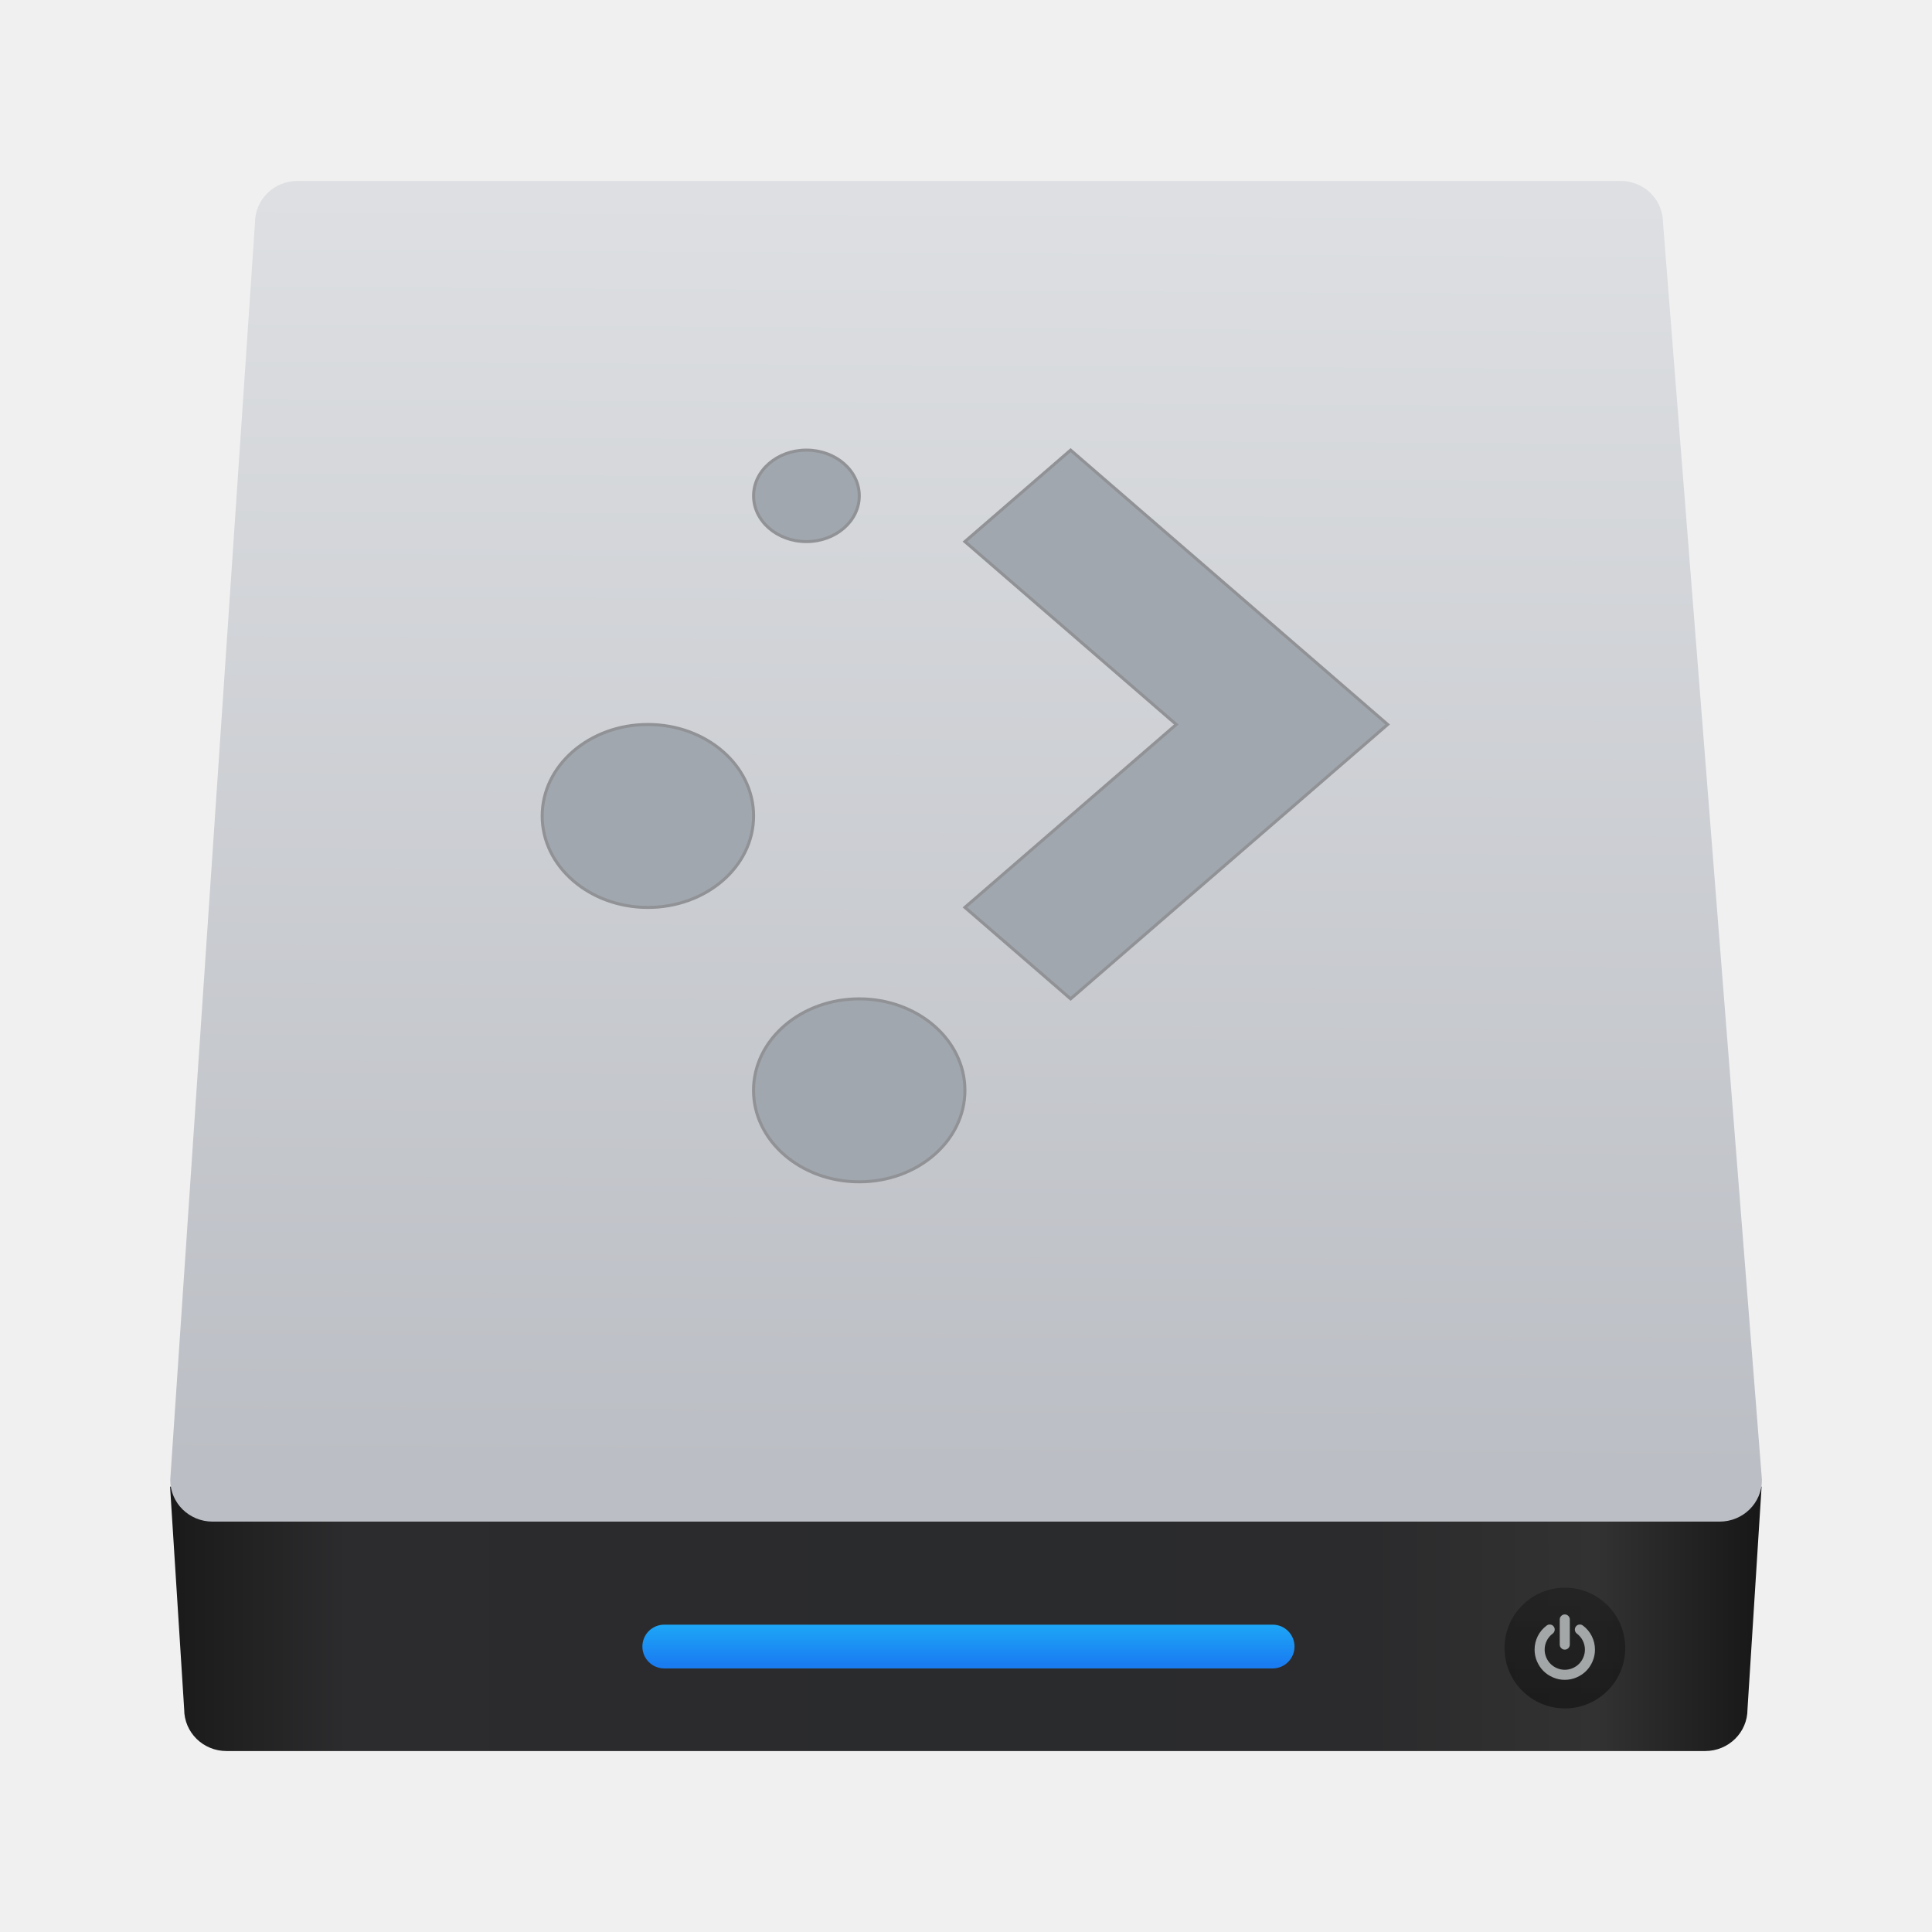
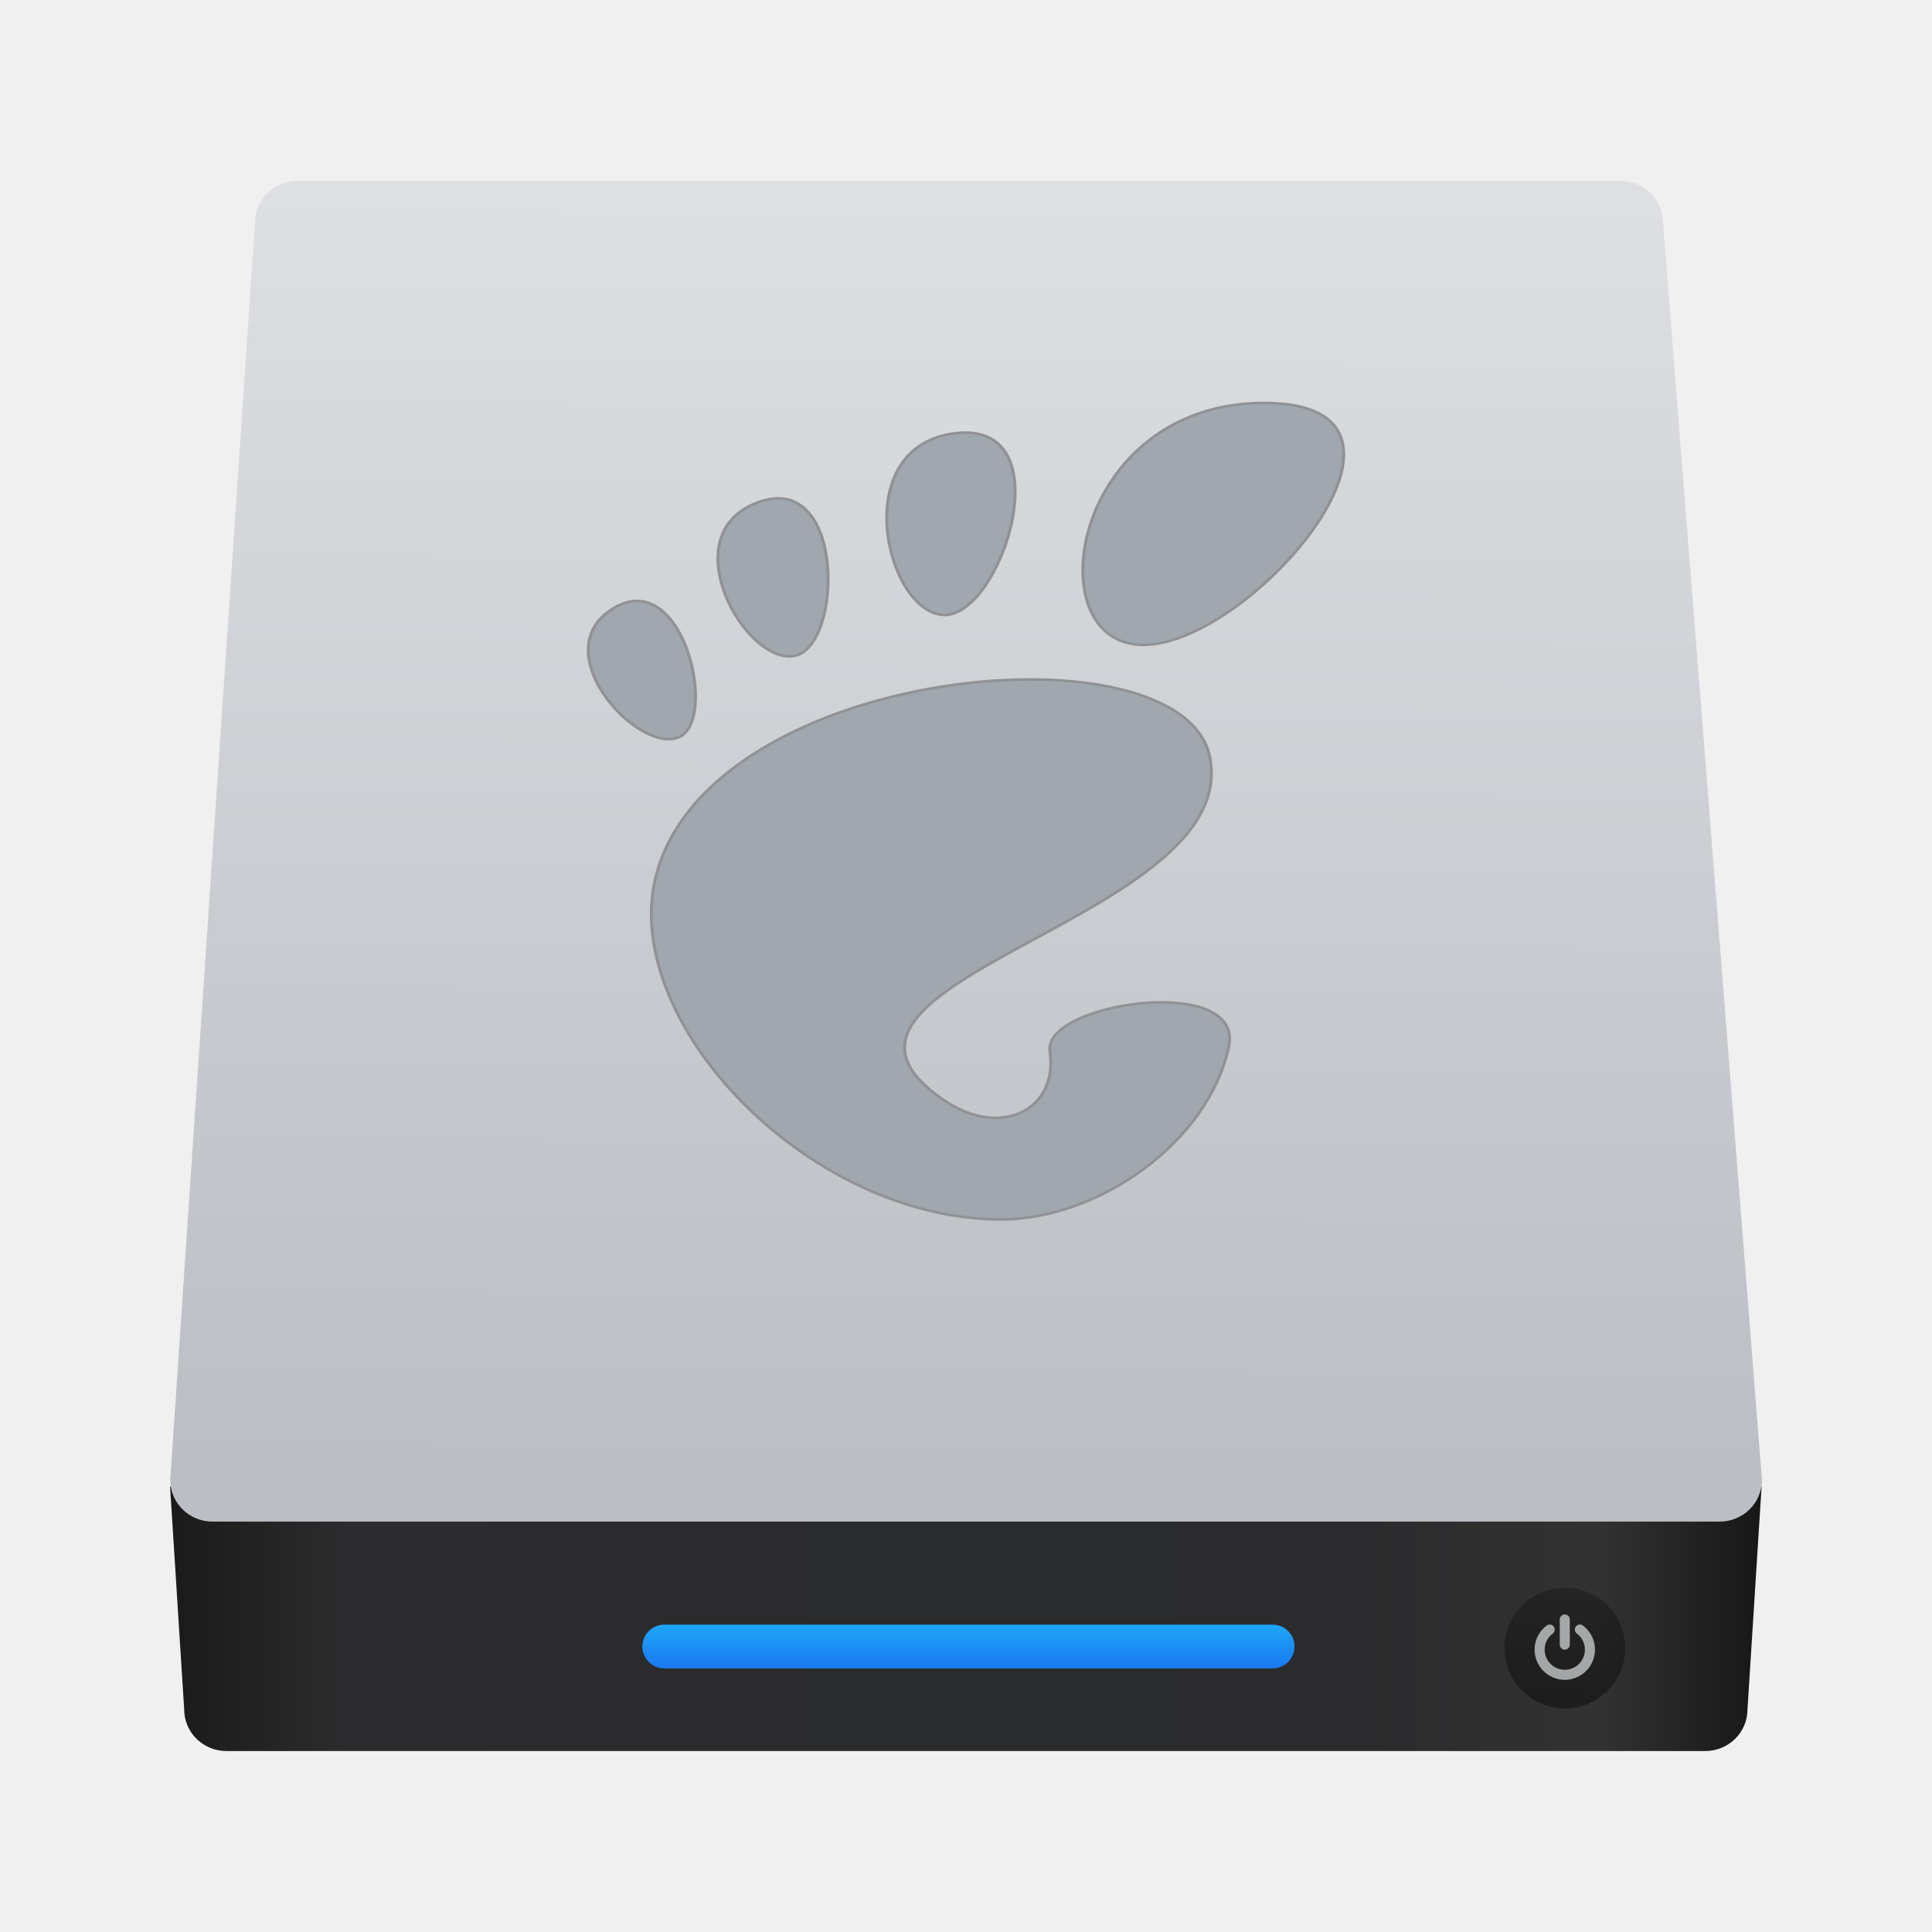
<svg xmlns="http://www.w3.org/2000/svg" xmlns:ns1="http://www.openswatchbook.org/uri/2009/osb" xmlns:xlink="http://www.w3.org/1999/xlink" width="64" height="64" id="svg5453" version="1.1">
  <defs id="defs5455">
    <linearGradient id="linearGradient4207" ns1:paint="gradient">
      <stop style="stop-color:#3498db;stop-opacity:1;" offset="0" id="stop3371" />
      <stop style="stop-color:#3498db;stop-opacity:0;" offset="1" id="stop3373" />
-     </linearGradient>
-     <filter color-interpolation-filters="sRGB" id="filter3831">
-       <feGaussianBlur stdDeviation="0.637" id="feGaussianBlur3833" />
-     </filter>
-     <clipPath id="clipPath3823">
-       <path d="m108.81 58c-1.56 0-2.81 1.254-2.81 2.812v24.375c0 1.559 1.25 2.813 2.81 2.813h24.375c1.57 0 2.82-1.254 2.82-2.812v-24.375c0-1.559-1.25-2.813-2.81-2.813h-24.375zm7.188 4.5h10v8.75h5l-10 13.75-10-13.75h5v-8.75z" fill="#fff" id="path3825" />
-     </clipPath>
-     <linearGradient x1="65.263" y1="64.205" gradientTransform="matrix(0.625,0,0,0.625,78.5,32.25)" x2="65.263" gradientUnits="userSpaceOnUse" y2="50.069" id="linearGradient3812">
-       <stop offset="0" id="stop3683" />
-       <stop offset="1" stop-opacity="0" id="stop3685" />
-     </linearGradient>
-     <filter color-interpolation-filters="sRGB" id="filter3806">
-       <feGaussianBlur stdDeviation="1.2" id="feGaussianBlur3808" />
-     </filter>
-     <linearGradient x1="70" y1="54" gradientTransform="translate(0,4)" x2="70" gradientUnits="userSpaceOnUse" xlink:href="#linearGradient3737" y2="75.095" id="linearGradient3788" />
-     <linearGradient x1="56" y1="72" gradientTransform="matrix(0.9375,0,0,0.9375,-140.5,3.5)" x2="88" gradientUnits="userSpaceOnUse" y2="72" id="linearGradient3773">
-       <stop offset="0" stop-color="#499119" id="stop3780" />
-       <stop offset="1" stop-color="#8fd625" id="stop3782" />
-     </linearGradient>
-     <linearGradient x1="65.263" y1="64.205" gradientTransform="matrix(0.625,0,0,0.625,28.5,31.25)" x2="65.263" gradientUnits="userSpaceOnUse" xlink:href="#linearGradient3737" y2="50.069" id="linearGradient3832" />
-     <filter color-interpolation-filters="sRGB" id="filter3174">
-       <feGaussianBlur stdDeviation="1.71" id="feGaussianBlur3176" />
-     </filter>
-     <linearGradient id="linearGradient3737">
-       <stop offset="0" stop-color="#fff" id="stop3739" />
-       <stop offset="1" stop-opacity="0" stop-color="#fff" id="stop3741" />
-     </linearGradient>
-     <linearGradient x1="45.448" y1="92.54" gradientTransform="scale(1.0059,0.99417)" x2="45.448" gradientUnits="userSpaceOnUse" y2="7.016" id="ButtonShadow">
-       <stop offset="0" id="stop3750" />
-       <stop offset="1" stop-opacity=".588" id="stop3752" />
-     </linearGradient>
-     <linearGradient id="linearGradient4422-9">
-       <stop id="stop4424-3" offset="0" style="stop-color:#2971c3;stop-opacity:1" />
-       <stop id="stop4426-1" offset="1" style="stop-color:#83bbff;stop-opacity:1" />
    </linearGradient>
    <linearGradient xlink:href="#linearGradient3687" id="linearGradient4197" gradientUnits="userSpaceOnUse" x1="10.094" y1="107.361" x2="122.719" y2="107.361" gradientTransform="matrix(0.2484154,0,0,0.2442788,433.3838,517.1709)" />
    <linearGradient id="linearGradient3687">
      <stop id="stop3689" offset="0" style="stop-color:#1a1a1a;stop-opacity:1" />
      <stop style="stop-color:#2c2c2e;stop-opacity:1" offset="0.111" id="stop3691" />
      <stop style="stop-color:#2b2b2d;stop-opacity:1" offset="0.29" id="stop3693" />
      <stop style="stop-color:#2a2b2d;stop-opacity:1" offset="0.512" id="stop3695" />
      <stop style="stop-color:#2b2b2d;stop-opacity:1" offset="0.752" id="stop3699" />
      <stop id="stop3701" offset="0.897" style="stop-color:#323232;stop-opacity:1" />
      <stop id="stop3703" offset="1" style="stop-color:#171717;stop-opacity:1" />
    </linearGradient>
    <linearGradient xlink:href="#linearGradient4992" id="linearGradient4998" x1="449.428" y1="540.746" x2="449.549" y2="518.407" gradientUnits="userSpaceOnUse" />
    <linearGradient id="linearGradient4992">
      <stop style="stop-color:#bbbec4;stop-opacity:1" offset="0" id="stop4994" />
      <stop style="stop-color:#dddfe2;stop-opacity:1" offset="1" id="stop4996" />
    </linearGradient>
    <linearGradient xlink:href="#linearGradient4143-0" id="linearGradient4735" x1="451.021" y1="544.15" x2="451.021" y2="543.088" gradientUnits="userSpaceOnUse" gradientTransform="matrix(0.5053957,0,0,1,229.1484,2.166555)" />
    <linearGradient id="linearGradient4143-0">
      <stop id="stop4145-9" offset="0" style="stop-color:#197cf1;stop-opacity:1" />
      <stop id="stop4147-0" offset="1" style="stop-color:#20bcfa;stop-opacity:1" />
    </linearGradient>
    <linearGradient xlink:href="#linearGradient4957" id="linearGradient4963" x1="467.175" y1="546.847" x2="467.175" y2="544.724" gradientUnits="userSpaceOnUse" gradientTransform="translate(0,0.1063949)" />
    <linearGradient id="linearGradient4957">
      <stop style="stop-color:#040404;stop-opacity:1" offset="0" id="stop4959" />
      <stop style="stop-color:#121212;stop-opacity:0.908" offset="1" id="stop4961" />
    </linearGradient>
+     <style id="current-color-scheme" type="text/css">.ColorScheme-Text {
+         color:#31363b;
+       }
+       .ColorScheme-Background{
+         color:#eff0f1;
+       }
+       .ColorScheme-ViewText {
+         color:#31363b;
+       }
+       .ColorScheme-ViewBackground{
+         color:#fcfcfc;
+       }
+       .ColorScheme-ViewHover {
+         color:#3daee9;
+       }
+       .ColorScheme-ViewFocus{
+         color:#3daee9;
+       }
+       .ColorScheme-ButtonText {
+         color:#31363b;
+       }
+       .ColorScheme-ButtonBackground{
+         color:#eff0f1;
+       }
+       .ColorScheme-ButtonHover {
+         color:#3daee9;
+       }
+       .ColorScheme-ButtonFocus{
+         color:#3daee9;
+       }</style>
+     <style id="current-color-scheme-8" type="text/css">.ColorScheme-Text {
+         color:#31363b;
+       }
+       .ColorScheme-Background{
+         color:#eff0f1;
+       }
+       .ColorScheme-ViewText {
+         color:#31363b;
+       }
+       .ColorScheme-ViewBackground{
+         color:#fcfcfc;
+       }
+       .ColorScheme-ViewHover {
+         color:#3daee9;
+       }
+       .ColorScheme-ViewFocus{
+         color:#3daee9;
+       }
+       .ColorScheme-ButtonText {
+         color:#31363b;
+       }
+       .ColorScheme-ButtonBackground{
+         color:#eff0f1;
+       }
+       .ColorScheme-ButtonHover {
+         color:#3daee9;
+       }
+       .ColorScheme-ButtonFocus{
+         color:#3daee9;
+       }</style>
+     <style id="current-color-scheme-7" type="text/css">.ColorScheme-Text {
+         color:#31363b;
+       }
+       .ColorScheme-Background{
+         color:#eff0f1;
+       }
+       .ColorScheme-ViewText {
+         color:#31363b;
+       }
+       .ColorScheme-ViewBackground{
+         color:#fcfcfc;
+       }
+       .ColorScheme-ViewHover {
+         color:#3daee9;
+       }
+       .ColorScheme-ViewFocus{
+         color:#3daee9;
+       }
+       .ColorScheme-ButtonText {
+         color:#31363b;
+       }
+       .ColorScheme-ButtonBackground{
+         color:#eff0f1;
+       }
+       .ColorScheme-ButtonHover {
+         color:#3daee9;
+       }
+       .ColorScheme-ButtonFocus{
+         color:#3daee9;
+       }</style>
  </defs>
  <g id="layer1" transform="translate(-376.5714,-491.798)">
    <g transform="matrix(1.884517,0,0,1.884517,-451.8265,-482.5997)" id="g3826">
      <path style="fill:url(#linearGradient4197);fill-opacity:1;stroke:none" d="m 435.891,541.073 0.248,3.915 c 0,0.406 0.332,0.733 0.745,0.733 l 25.99,0 c 0.413,0 0.745,-0.327 0.745,-0.733 l 0.248,-3.915 -27.978,0 z" id="rect3001" transform="translate(6.679592,2.113473)" />
      <path style="fill:url(#linearGradient4998);fill-opacity:1;stroke:none" d="m 438.129,518.122 23.26,0 c 0.413,0 0.745,0.327 0.745,0.733 l 1.739,22.1 c 0,0.406 -0.332,0.733 -0.745,0.733 l -26.489,0 c -0.413,0 -0.745,-0.327 -0.745,-0.733 l 1.49,-22.1 c 0,-0.406 0.332,-0.733 0.745,-0.733 z" id="path3778" transform="translate(6.679592,2.113473)" />
-       <path style="opacity:1;fill:#a1a7ae;fill-opacity:1;stroke:#909296;stroke-width:0.053;stroke-linecap:butt;stroke-linejoin:miter;stroke-miterlimit:4;stroke-dasharray:none;stroke-dashoffset:0;stroke-opacity:1" d="m 447.077,522.853 a 0.929,0.804 0 0 0 -0.929,0.804 0.929,0.804 0 0 0 0.929,0.804 0.929,0.804 0 0 0 0.929,-0.804 0.929,0.804 0 0 0 -0.929,-0.804 z m 4.644,0 -1.858,1.608 3.715,3.215 -3.715,3.215 1.858,1.608 5.573,-4.823 -5.573,-4.823 z m -7.431,4.823 a 1.858,1.608 0 0 0 -1.858,1.608 1.858,1.608 0 0 0 1.858,1.608 1.858,1.608 0 0 0 1.858,-1.608 1.858,1.608 0 0 0 -1.858,-1.608 z m 3.715,4.823 a 1.858,1.608 0 0 0 -1.858,1.608 1.858,1.608 0 0 0 1.858,1.608 1.858,1.608 0 0 0 1.858,-1.608 1.858,1.608 0 0 0 -1.858,-1.608 z" id="path4245" transform="translate(6.679592,2.113473)" />
      <rect style="opacity:1;fill:url(#linearGradient4735);fill-opacity:1;stroke:none;stroke-width:0.2;stroke-linecap:round;stroke-linejoin:round;stroke-miterlimit:4;stroke-dasharray:none;stroke-opacity:1" id="rect4727" width="11.463" height="0.769" x="450.873" y="545.613" ry="0.384" />
      <ellipse ry="1.061" rx="1.061" cy="546.024" cx="467.089" id="path4955" style="opacity:0.452;fill:url(#linearGradient4963);fill-opacity:1;stroke:none;stroke-width:1.7;stroke-linecap:round;stroke-linejoin:round;stroke-miterlimit:4;stroke-dasharray:none;stroke-opacity:1" />
      <g style="opacity:0.668;fill:#e3e8ea;fill-opacity:1" id="layer1-2" transform="matrix(0.06690024,0,0,0.06690024,429.3082,506.3037)">
        <g id="power27" transform="matrix(0.126765,0,0,0.126765,556.7172,584.8631)" style="fill:#e3e8ea;fill-opacity:1">
          <g id="g953" style="fill:#e3e8ea;fill-opacity:1">
            <path d="m 63,73.215 c 2.824,0 5.27,-1.031 7.332,-3.096 2.064,-2.063 3.098,-4.508 3.098,-7.332 l 0,-52.144 C 73.43,7.818 72.397,5.374 70.332,3.311 68.27,1.246 65.825,0.214 63,0.214 c -2.825,0 -5.269,1.033 -7.333,3.097 -2.064,2.063 -3.096,4.508 -3.096,7.332 l 0,52.144 c 0,2.824 1.032,5.269 3.096,7.332 2.064,2.065 4.509,3.096 7.333,3.096 l 0,0 z" id="path955" style="fill:#e3e8ea;fill-opacity:1" />
            <path d="M 119.014,45.269 C 114.641,36.525 108.491,29.192 100.561,23.272 98.28,21.534 95.7,20.855 92.821,21.235 c -2.879,0.38 -5.16,1.738 -6.844,4.073 -1.738,2.281 -2.403,4.847 -1.996,7.699 0.406,2.853 1.752,5.147 4.033,6.885 5.321,4.019 9.438,8.935 12.342,14.747 2.906,5.811 4.358,12.004 4.358,18.575 0,5.65 -1.1,11.04 -3.299,16.173 -2.2,5.133 -5.174,9.573 -8.922,13.321 -3.748,3.747 -8.187,6.721 -13.32,8.921 -5.133,2.2 -10.524,3.301 -16.173,3.301 -5.648,0 -11.039,-1.101 -16.172,-3.301 -5.133,-2.2 -9.573,-5.174 -13.321,-8.921 -3.747,-3.748 -6.721,-8.188 -8.921,-13.321 -2.2,-5.133 -3.3,-10.523 -3.3,-16.173 0,-6.571 1.453,-12.763 4.359,-18.575 2.906,-5.811 7.02,-10.727 12.343,-14.747 2.281,-1.739 3.625,-4.033 4.033,-6.885 0.407,-2.851 -0.258,-5.418 -1.996,-7.699 -1.684,-2.335 -3.951,-3.693 -6.803,-4.073 -2.852,-0.38 -5.446,0.299 -7.781,2.037 -7.931,5.92 -14.081,13.253 -18.454,21.997 -4.373,8.745 -6.559,18.06 -6.559,27.945 0,8.474 1.657,16.566 4.97,24.279 3.314,7.713 7.767,14.366 13.362,19.961 5.594,5.594 12.248,10.049 19.961,13.36 7.713,3.314 15.806,4.972 24.279,4.972 8.473,0 16.566,-1.658 24.279,-4.972 7.713,-3.312 14.367,-7.766 19.961,-13.36 5.594,-5.594 10.047,-12.248 13.361,-19.961 3.313,-7.713 4.969,-15.806 4.969,-24.279 0,-9.885 -2.183,-19.2 -6.556,-27.945 l 0,0 z" id="path957" style="fill:#e3e8ea;fill-opacity:1" />
          </g>
        </g>
      </g>
    </g>
+     <g transform="matrix(0.2601086,0,0,0.2287039,396.0587,505.1471)" style="fill:#a1a7ae;fill-opacity:1;fill-rule:nonzero;stroke:#909296;stroke-width:0.379;stroke-miterlimit:4;stroke-dasharray:none;stroke-opacity:1" id="g5684">
+       <path d="M 86.068,0 C 61.466,0 56.851,35.041 70.691,35.041 84.529,35.041 110.671,0 86.068,0 Z" style="fill:#a1a7ae;fill-opacity:1;stroke:#909296;stroke-width:0.379;stroke-miterlimit:4;stroke-dasharray:none;stroke-opacity:1" id="path3775" />
+       <path d="M 45.217,30.699 C 52.586,31.149 60.671,2.577 46.821,4.374 32.976,6.171 37.845,30.249 45.217,30.699 Z" style="fill:#a1a7ae;fill-opacity:1;stroke:#909296;stroke-width:0.379;stroke-miterlimit:4;stroke-dasharray:none;stroke-opacity:1" id="path3777" />
+       <path d="M 11.445,48.453 C 16.686,46.146 12.12,23.581 3.208,29.735 -5.7,35.89 6.204,50.759 11.445,48.453 Z" style="fill:#a1a7ae;fill-opacity:1;stroke:#909296;stroke-width:0.379;stroke-miterlimit:4;stroke-dasharray:none;stroke-opacity:1" id="path3779" />
+       <path d="M 26.212,36.642 C 32.451,35.37 32.793,9.778 21.667,14.369 10.539,18.961 19.978,37.916 26.212,36.642 l 0,0 z" style="fill:#a1a7ae;fill-opacity:1;stroke:#909296;stroke-width:0.379;stroke-miterlimit:4;stroke-dasharray:none;stroke-opacity:1" id="path3781" />
+       <path d="m 58.791,93.913 c 1.107,8.454 -6.202,12.629 -13.36,7.179 C 22.644,83.743 83.16,75.088 79.171,51.386 75.86,31.712 15.495,37.769 8.621,68.553 3.968,89.374 27.774,118.26 52.614,118.26 c 12.22,0 26.315,-11.034 28.952,-25.012 C 83.58,82.589 57.867,86.86 58.791,93.913 l 0,0 z" style="fill:#a1a7ae;fill-opacity:1;stroke:#909296;stroke-width:0.379;stroke-miterlimit:4;stroke-dasharray:none;stroke-opacity:1" id="path3783" />
+     </g>
  </g>
</svg>
